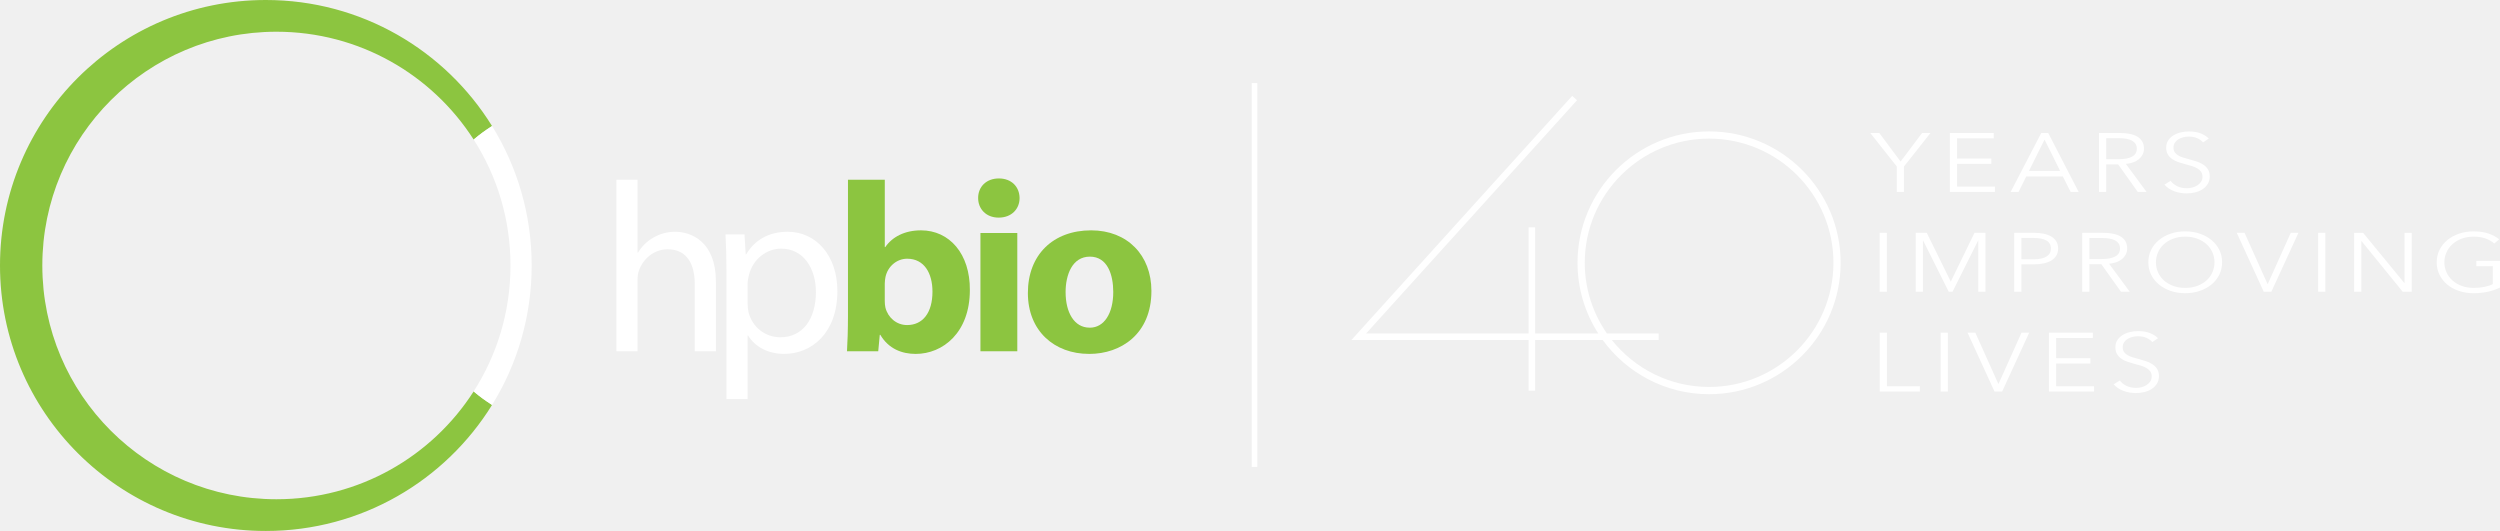
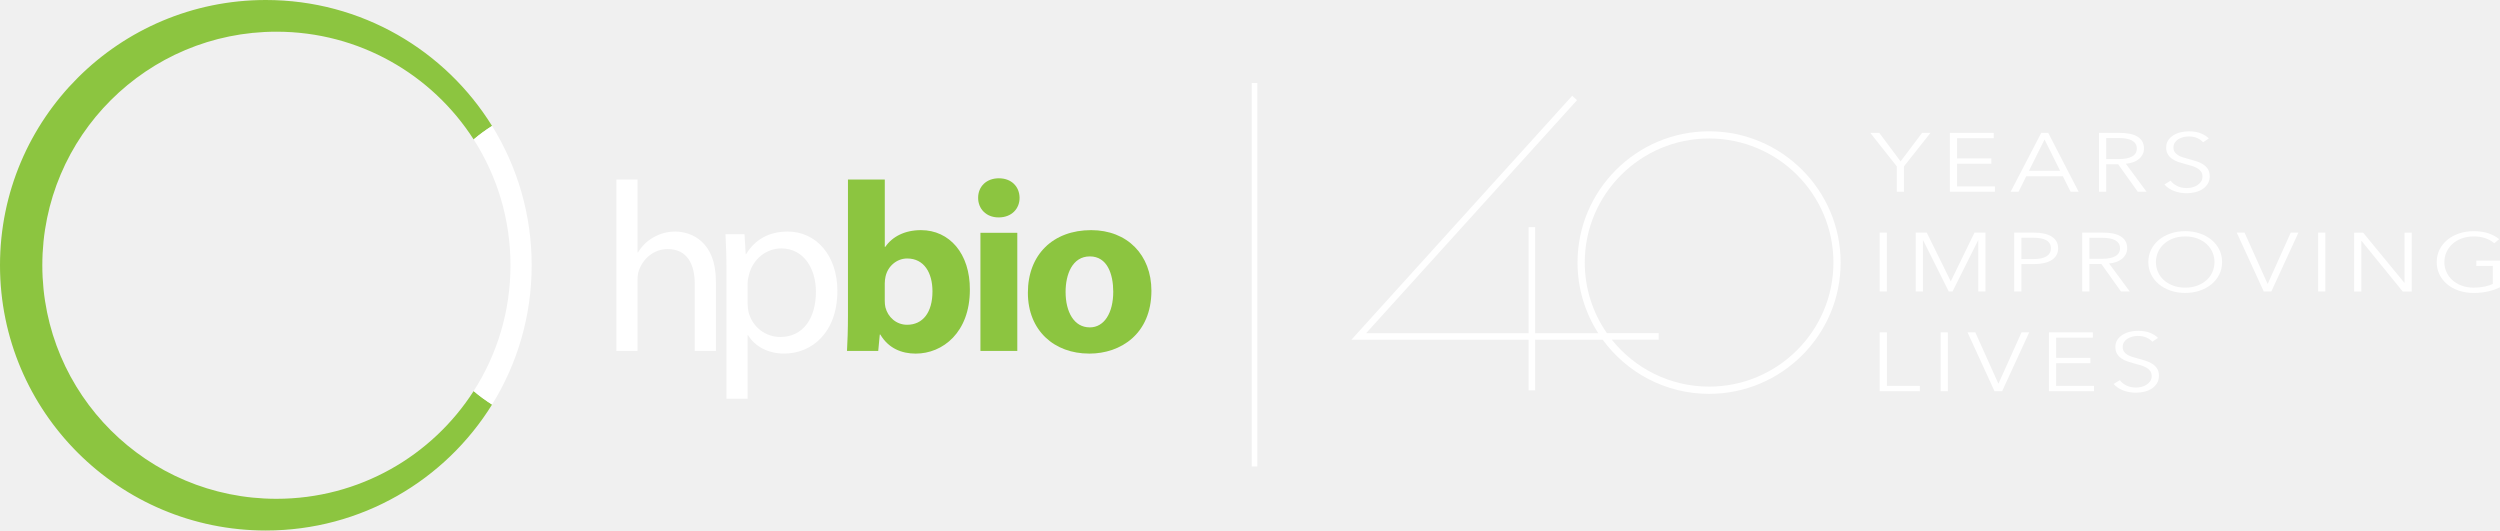
- <svg xmlns="http://www.w3.org/2000/svg" width="226" height="48" viewBox="0 0 226 48" fill="none">
-   <g clip-path="url(#clip0_74_169)">
-     <path fill-rule="evenodd" clip-rule="evenodd" d="M67.585 25.63C67.585 25.373 67.647 25.095 67.708 24.849C68.074 23.405 69.309 22.477 70.619 22.477C72.655 22.477 73.759 24.29 73.759 26.399C73.759 28.819 72.582 30.49 70.544 30.49C69.18 30.49 68.013 29.581 67.669 28.237C67.614 27.99 67.585 27.726 67.585 27.456V25.63ZM65.674 36.076H67.585V30.328H67.628C68.26 31.378 69.476 31.992 70.887 31.992C73.367 31.992 75.699 30.116 75.699 26.309C75.699 23.103 73.769 20.951 71.21 20.951C69.49 20.951 68.224 21.703 67.454 22.992H67.41L67.304 21.192H65.585C65.638 22.189 65.674 23.287 65.674 24.634V36.079V36.076Z" fill="white" />
-     <path fill-rule="evenodd" clip-rule="evenodd" d="M79.983 25.642C79.983 25.429 80.012 25.216 80.05 25.028C80.263 24.058 81.092 23.388 82.007 23.388C83.552 23.388 84.295 24.699 84.295 26.363C84.295 28.285 83.414 29.385 82 29.385C81.026 29.385 80.261 28.691 80.041 27.804C80.002 27.63 79.983 27.431 79.983 27.218V25.644M76.656 28.561C76.656 29.774 76.614 31.046 76.568 31.755H79.392L79.532 30.265H79.578C80.324 31.532 81.53 31.994 82.779 31.994C85.232 31.994 87.675 30.072 87.675 26.22C87.7 22.946 85.83 20.823 83.259 20.823C81.775 20.823 80.663 21.417 80.029 22.336H79.985V16.245H76.656V28.558V28.561Z" fill="#8CC540" />
-     <path fill-rule="evenodd" clip-rule="evenodd" d="M90.291 19.672C91.441 19.672 92.175 18.89 92.17 17.897C92.158 16.886 91.439 16.131 90.298 16.131C89.157 16.131 88.421 16.891 88.424 17.897C88.419 18.89 89.15 19.672 90.267 19.672H90.288M88.632 31.755H91.964V21.064H88.632V31.755Z" fill="#8CC540" />
-     <path fill-rule="evenodd" clip-rule="evenodd" d="M98.499 29.62C97.102 29.62 96.33 28.234 96.33 26.411C96.33 24.827 96.938 23.2 98.524 23.2C100.11 23.2 100.638 24.82 100.638 26.396C100.638 28.324 99.817 29.622 98.519 29.622H98.497M98.47 31.994C101.318 31.994 104.088 30.21 104.088 26.302C104.088 23.074 101.914 20.823 98.64 20.823C95.199 20.823 92.92 23.035 92.92 26.486C92.92 29.936 95.335 31.992 98.449 31.992H98.47V31.994Z" fill="#8CC540" />
-     <path d="M55.72 31.755H57.633V25.369C57.633 25.016 57.662 24.723 57.763 24.452C58.132 23.412 59.098 22.535 60.357 22.535C62.158 22.535 62.805 23.966 62.805 25.671V31.753H64.718V25.461C64.718 21.816 62.459 20.951 61.032 20.951C60.303 20.951 59.628 21.151 59.061 21.483C58.478 21.807 57.996 22.3 57.679 22.839H57.635V16.245H55.722V31.753" fill="white" />
-     <path fill-rule="evenodd" clip-rule="evenodd" d="M24.989 45.132C13.301 45.132 3.826 35.672 3.826 24C3.826 12.328 13.301 2.868 24.989 2.868C32.479 2.868 39.058 6.751 42.818 12.615C43.344 12.171 43.898 11.764 44.482 11.394C40.249 4.556 32.672 0 24.03 0C10.758 0 0 10.746 0 24C0 37.254 10.758 48 24.03 48C32.672 48 40.249 43.444 44.482 36.606C43.898 36.236 43.344 35.83 42.818 35.385C39.058 41.249 32.479 45.132 24.989 45.132Z" fill="#8CC540" />
-     <path fill-rule="evenodd" clip-rule="evenodd" d="M48.063 24C48.063 28.623 46.753 32.942 44.482 36.606C43.898 36.236 43.344 35.83 42.818 35.385C44.925 32.098 46.148 28.191 46.148 24C46.148 19.809 44.925 15.902 42.818 12.615C43.344 12.171 43.898 11.764 44.482 11.394C46.753 15.058 48.063 19.377 48.063 24Z" fill="white" />
-     <path d="M172.121 17.348H171.47V15.053L169.075 12.023H169.888L171.813 14.603L173.755 12.023H174.513L172.118 15.053V17.348H172.121Z" fill="white" />
-     <path d="M176.918 16.866H180.344V17.348H176.269V12.023H180.235V12.504H176.918V14.332H180.017V14.813H176.918V16.866Z" fill="white" />
-     <path d="M182.478 17.348H181.763L184.528 12.023H185.16L187.909 17.348H187.185L186.48 15.95H183.172L182.478 17.348ZM183.417 15.452H186.236L184.826 12.625L183.417 15.452Z" fill="white" />
-     <path d="M190.403 17.348H189.751V12.023H191.631C191.943 12.023 192.233 12.047 192.502 12.098C192.771 12.149 193.003 12.229 193.197 12.342C193.393 12.456 193.546 12.601 193.652 12.782C193.761 12.964 193.815 13.184 193.815 13.445C193.815 13.641 193.773 13.817 193.689 13.979C193.604 14.139 193.49 14.279 193.345 14.398C193.2 14.516 193.028 14.61 192.829 14.681C192.631 14.751 192.413 14.797 192.178 14.816L194.05 17.35H193.255L191.483 14.862H190.398V17.35L190.403 17.348ZM190.403 14.393H191.534C192.057 14.393 192.461 14.313 192.744 14.156C193.028 13.999 193.168 13.762 193.168 13.445C193.168 13.268 193.129 13.121 193.049 13.002C192.972 12.881 192.863 12.785 192.725 12.71C192.587 12.635 192.417 12.579 192.219 12.545C192.02 12.511 191.8 12.492 191.56 12.492H190.403V14.395V14.393Z" fill="white" />
-     <path d="M199.168 12.881C199.03 12.722 198.851 12.591 198.636 12.495C198.418 12.398 198.156 12.347 197.849 12.347C197.691 12.347 197.531 12.366 197.369 12.408C197.207 12.449 197.059 12.509 196.926 12.591C196.793 12.674 196.686 12.777 196.604 12.903C196.522 13.029 196.483 13.176 196.483 13.346C196.483 13.515 196.522 13.658 196.599 13.766C196.677 13.878 196.781 13.97 196.909 14.049C197.038 14.127 197.185 14.192 197.35 14.24C197.515 14.289 197.689 14.339 197.868 14.39C198.091 14.451 198.314 14.516 198.539 14.586C198.764 14.656 198.967 14.748 199.147 14.862C199.326 14.976 199.473 15.118 199.587 15.29C199.701 15.464 199.759 15.682 199.759 15.948C199.759 16.214 199.699 16.443 199.575 16.637C199.454 16.83 199.294 16.99 199.101 17.116C198.907 17.241 198.684 17.333 198.435 17.394C198.185 17.454 197.933 17.483 197.679 17.483C197.485 17.483 197.294 17.466 197.1 17.435C196.907 17.401 196.723 17.352 196.548 17.287C196.374 17.222 196.212 17.14 196.062 17.038C195.912 16.939 195.778 16.823 195.665 16.692L196.224 16.347C196.362 16.538 196.556 16.697 196.807 16.825C197.057 16.954 197.352 17.016 197.689 17.016C197.851 17.016 198.018 16.995 198.185 16.954C198.355 16.91 198.507 16.845 198.641 16.758C198.776 16.671 198.887 16.562 198.975 16.434C199.062 16.305 199.105 16.156 199.105 15.986C199.105 15.8 199.062 15.648 198.975 15.524C198.887 15.401 198.771 15.3 198.626 15.215C198.481 15.133 198.316 15.063 198.13 15.007C197.943 14.951 197.747 14.896 197.541 14.842C197.33 14.787 197.122 14.724 196.916 14.654C196.711 14.584 196.527 14.492 196.364 14.378C196.202 14.265 196.071 14.127 195.972 13.96C195.873 13.796 195.822 13.592 195.822 13.351C195.822 13.094 195.885 12.874 196.008 12.688C196.132 12.502 196.294 12.349 196.493 12.229C196.691 12.108 196.912 12.021 197.151 11.965C197.393 11.909 197.631 11.883 197.866 11.883C198.299 11.883 198.67 11.946 198.977 12.074C199.285 12.202 199.517 12.354 199.672 12.528L199.156 12.874L199.168 12.881Z" fill="white" />
-     <path d="M170.574 26.372H169.922V21.047H170.574V26.372Z" fill="white" />
-     <path d="M176.342 25.456H176.351L178.494 21.047H179.489V26.372H178.838V21.746H178.821L176.509 26.372H176.165L173.852 21.746H173.835V26.372H173.184V21.047H174.179L176.349 25.456H176.342Z" fill="white" />
-     <path d="M182.087 21.047H183.894C184.218 21.047 184.514 21.076 184.78 21.134C185.044 21.192 185.272 21.28 185.463 21.398C185.652 21.517 185.799 21.664 185.901 21.841C186.003 22.02 186.054 22.227 186.054 22.469C186.054 22.711 186 22.919 185.896 23.098C185.79 23.277 185.642 23.424 185.453 23.541C185.264 23.659 185.034 23.748 184.765 23.806C184.497 23.867 184.201 23.896 183.874 23.896H182.736V26.37H182.085V21.045L182.087 21.047ZM182.739 23.439H183.841C184.351 23.439 184.741 23.357 185.005 23.19C185.269 23.026 185.402 22.784 185.402 22.467C185.402 22.15 185.264 21.894 184.991 21.741C184.717 21.589 184.332 21.512 183.838 21.512H182.736V23.437L182.739 23.439Z" fill="white" />
-     <path d="M188.884 26.372H188.233V21.047H190.112C190.424 21.047 190.715 21.072 190.984 21.122C191.252 21.173 191.485 21.253 191.679 21.367C191.875 21.48 192.027 21.625 192.134 21.807C192.243 21.988 192.296 22.208 192.296 22.469C192.296 22.665 192.255 22.842 192.17 23.004C192.085 23.163 191.972 23.304 191.826 23.422C191.681 23.541 191.509 23.635 191.311 23.705C191.112 23.775 190.894 23.821 190.659 23.84L192.531 26.375H191.737L189.964 23.886H188.879V26.375L188.884 26.372ZM188.884 23.417H190.015C190.538 23.417 190.942 23.337 191.226 23.18C191.509 23.023 191.65 22.786 191.65 22.469C191.65 22.293 191.611 22.145 191.531 22.027C191.453 21.906 191.344 21.809 191.206 21.734C191.068 21.659 190.899 21.604 190.7 21.57C190.502 21.536 190.281 21.517 190.042 21.517H188.884V23.42V23.417Z" fill="white" />
-     <path d="M200.878 23.71C200.878 24.116 200.793 24.488 200.626 24.829C200.456 25.17 200.224 25.465 199.926 25.712C199.628 25.961 199.275 26.155 198.868 26.295C198.461 26.435 198.02 26.505 197.543 26.505C197.066 26.505 196.626 26.435 196.219 26.295C195.812 26.155 195.461 25.961 195.161 25.712C194.863 25.463 194.628 25.17 194.461 24.829C194.291 24.488 194.209 24.114 194.209 23.71C194.209 23.306 194.294 22.931 194.461 22.59C194.63 22.249 194.863 21.954 195.161 21.708C195.458 21.459 195.812 21.265 196.219 21.125C196.626 20.985 197.066 20.915 197.543 20.915C198.02 20.915 198.461 20.985 198.868 21.125C199.275 21.265 199.628 21.459 199.926 21.708C200.224 21.957 200.459 22.249 200.626 22.59C200.795 22.931 200.878 23.306 200.878 23.71ZM200.19 23.715C200.19 23.405 200.129 23.11 200.008 22.83C199.887 22.549 199.713 22.302 199.485 22.09C199.255 21.877 198.977 21.708 198.65 21.582C198.321 21.456 197.953 21.393 197.543 21.393C197.134 21.393 196.764 21.456 196.437 21.582C196.107 21.708 195.829 21.877 195.601 22.09C195.371 22.302 195.197 22.549 195.078 22.83C194.957 23.11 194.897 23.405 194.897 23.715C194.897 24.024 194.957 24.322 195.078 24.6C195.199 24.88 195.374 25.124 195.601 25.335C195.829 25.545 196.11 25.712 196.437 25.838C196.764 25.963 197.134 26.026 197.543 26.026C197.953 26.026 198.323 25.963 198.65 25.838C198.979 25.712 199.258 25.545 199.485 25.335C199.715 25.124 199.89 24.88 200.008 24.6C200.129 24.319 200.19 24.024 200.19 23.715Z" fill="white" />
-     <path d="M204.989 25.673H205.006L207.084 21.047H207.779L205.331 26.372H204.643L202.202 21.047H202.907L204.984 25.673H204.989Z" fill="white" />
-     <path d="M210.212 26.372H209.561V21.047H210.212V26.372Z" fill="white" />
-     <path d="M217.351 25.584H217.368V21.05H218.019V26.375H217.205L213.481 21.795H213.464V26.375H212.813V21.05H213.627L217.351 25.584Z" fill="white" />
-     <path d="M225.477 22.01C225.254 21.814 224.99 21.662 224.683 21.555C224.375 21.446 224.024 21.393 223.625 21.393C223.225 21.393 222.845 21.456 222.518 21.582C222.189 21.708 221.91 21.877 221.683 22.09C221.453 22.302 221.278 22.549 221.155 22.83C221.031 23.11 220.971 23.405 220.971 23.715C220.971 24.024 221.031 24.322 221.155 24.6C221.278 24.88 221.455 25.124 221.683 25.335C221.913 25.545 222.191 25.712 222.518 25.838C222.845 25.963 223.216 26.026 223.625 26.026C223.986 26.026 224.317 25.992 224.62 25.93C224.92 25.864 225.165 25.782 225.351 25.681V24.063H223.86V23.582H226.003V25.988C225.654 26.164 225.276 26.295 224.872 26.379C224.467 26.464 224.048 26.508 223.615 26.508C223.133 26.508 222.688 26.438 222.278 26.297C221.869 26.157 221.516 25.963 221.22 25.715C220.925 25.465 220.695 25.173 220.528 24.832C220.361 24.491 220.278 24.116 220.278 23.712C220.278 23.308 220.363 22.934 220.53 22.593C220.7 22.252 220.932 21.957 221.23 21.71C221.528 21.461 221.881 21.267 222.288 21.127C222.695 20.987 223.136 20.917 223.613 20.917C224.124 20.917 224.572 20.98 224.949 21.108C225.327 21.236 225.654 21.413 225.925 21.64L225.472 22.017L225.477 22.01Z" fill="white" />
-     <path d="M170.574 34.916H173.557V35.397H169.925V30.072H170.576V34.916H170.574Z" fill="white" />
-     <path d="M176.087 35.397H175.436V30.072H176.087V35.397Z" fill="white" />
-     <path d="M180.652 34.698H180.669L182.746 30.072H183.441L180.993 35.397H180.306L177.865 30.072H178.569L180.647 34.698H180.652Z" fill="white" />
-     <path d="M185.875 34.916H189.301V35.397H185.226V30.072H189.192V30.553H185.875V32.381H188.974V32.862H185.875V34.916Z" fill="white" />
-     <path d="M194.577 30.93C194.439 30.771 194.26 30.64 194.044 30.544C193.826 30.447 193.565 30.396 193.257 30.396C193.1 30.396 192.94 30.415 192.778 30.456C192.616 30.497 192.468 30.558 192.335 30.64C192.202 30.722 192.095 30.826 192.013 30.952C191.93 31.078 191.892 31.225 191.892 31.395C191.892 31.564 191.93 31.707 192.008 31.815C192.085 31.927 192.19 32.019 192.318 32.098C192.446 32.176 192.594 32.241 192.759 32.289C192.923 32.338 193.098 32.389 193.277 32.439C193.5 32.5 193.722 32.565 193.947 32.635C194.173 32.705 194.376 32.797 194.555 32.911C194.734 33.025 194.882 33.167 194.996 33.339C195.11 33.513 195.168 33.731 195.168 33.997C195.168 34.263 195.107 34.492 194.984 34.686C194.863 34.879 194.703 35.039 194.509 35.164C194.316 35.29 194.093 35.382 193.843 35.443C193.594 35.503 193.342 35.532 193.088 35.532C192.894 35.532 192.703 35.515 192.509 35.484C192.315 35.45 192.131 35.401 191.957 35.336C191.783 35.271 191.62 35.189 191.47 35.087C191.32 34.988 191.187 34.872 191.073 34.741L191.633 34.396C191.771 34.587 191.964 34.746 192.216 34.874C192.466 35.002 192.761 35.065 193.098 35.065C193.26 35.065 193.427 35.044 193.594 35.002C193.763 34.959 193.916 34.894 194.049 34.807C194.185 34.72 194.296 34.611 194.383 34.483C194.471 34.355 194.514 34.205 194.514 34.035C194.514 33.849 194.471 33.697 194.383 33.573C194.296 33.45 194.18 33.349 194.035 33.264C193.889 33.182 193.725 33.111 193.538 33.056C193.352 33 193.156 32.945 192.95 32.892C192.739 32.836 192.531 32.773 192.325 32.703C192.119 32.633 191.935 32.541 191.773 32.427C191.611 32.314 191.48 32.176 191.381 32.009C191.281 31.844 191.231 31.641 191.231 31.399C191.231 31.143 191.294 30.923 191.417 30.737C191.541 30.551 191.703 30.398 191.901 30.277C192.1 30.157 192.32 30.07 192.56 30.014C192.802 29.958 193.039 29.932 193.274 29.932C193.708 29.932 194.078 29.995 194.386 30.123C194.693 30.251 194.926 30.403 195.081 30.577L194.565 30.923L194.577 30.93Z" fill="white" />
-     <path d="M154.502 11.88C147.945 11.88 142.608 17.207 142.608 23.758C142.608 26.109 143.298 28.302 144.482 30.147H138.775V20.549H138.184V30.147H123.498L142.562 9.063L142.124 8.669L122.169 30.737H138.184V35.317H138.775V30.737H144.884C147.049 33.704 150.551 35.636 154.5 35.636C161.057 35.636 166.394 30.309 166.394 23.758C166.394 17.207 161.06 11.88 154.5 11.88H154.502ZM154.502 34.981C150.945 34.981 147.768 33.319 145.708 30.735H149.943V30.145H145.267C144.003 28.331 143.262 26.128 143.262 23.756C143.262 17.568 148.304 12.531 154.502 12.531C160.701 12.531 165.743 17.565 165.743 23.756C165.743 29.946 160.701 34.981 154.502 34.981Z" fill="white" />
-     <path d="M113.66 7.508H113.156V42.209H113.66V7.508Z" fill="white" />
+ <svg xmlns="http://www.w3.org/2000/svg" width="377" height="80" viewBox="0 0 377 80" fill="none">
+   <g clip-path="url(#clip0_2010_593)">
+     <path fill-rule="evenodd" clip-rule="evenodd" d="M112.741 42.717C112.741 42.289 112.846 41.826 112.947 41.415C113.557 39.009 115.617 37.461 117.802 37.461C121.199 37.461 123.041 40.484 123.041 43.998C123.041 48.032 121.078 50.817 117.677 50.817C115.403 50.817 113.456 49.302 112.882 47.061C112.789 46.65 112.741 46.211 112.741 45.759V42.717ZM109.554 60.127H112.741V50.547H112.814C113.868 52.296 115.896 53.32 118.251 53.32C122.387 53.32 126.277 50.193 126.277 43.849C126.277 38.505 123.057 34.918 118.788 34.918C115.92 34.918 113.807 36.171 112.523 38.319H112.45L112.272 35.321H109.404C109.493 36.981 109.554 38.811 109.554 41.056V60.131V60.127Z" fill="white" />
+     <path fill-rule="evenodd" clip-rule="evenodd" d="M133.422 42.737C133.422 42.382 133.471 42.027 133.535 41.713C133.891 40.097 135.272 38.98 136.799 38.98C139.376 38.98 140.616 41.165 140.616 43.938C140.616 47.142 139.146 48.975 136.787 48.975C135.163 48.975 133.887 47.819 133.519 46.34C133.454 46.05 133.422 45.719 133.422 45.364V42.741M127.872 47.601C127.872 49.624 127.803 51.744 127.727 52.925H132.437L132.671 50.443H132.748C133.992 52.554 136.003 53.324 138.088 53.324C142.179 53.324 146.255 50.12 146.255 43.7C146.295 38.243 143.177 34.704 138.887 34.704C136.411 34.704 134.557 35.696 133.499 37.227H133.426V27.075H127.872V47.597V47.601Z" fill="#8CC540" />
+     <path fill-rule="evenodd" clip-rule="evenodd" d="M150.617 32.786C152.536 32.786 153.76 31.484 153.752 29.828C153.732 28.143 152.532 26.886 150.63 26.886C148.727 26.886 147.499 28.151 147.503 29.828C147.495 31.484 148.715 32.786 150.577 32.786H150.613M147.85 52.925H153.409V35.107H147.85V52.925Z" fill="#8CC540" />
+     <path fill-rule="evenodd" clip-rule="evenodd" d="M164.311 49.366C161.98 49.366 160.691 47.057 160.691 44.018C160.691 41.378 161.705 38.666 164.351 38.666C166.997 38.666 167.877 41.366 167.877 43.994C167.877 47.206 166.508 49.37 164.343 49.37H164.307M164.262 53.324C169.012 53.324 173.633 50.349 173.633 43.837C173.633 38.456 170.006 34.704 164.545 34.704C158.805 34.704 155.004 38.392 155.004 44.143C155.004 49.894 159.031 53.32 164.226 53.32H164.262V53.324Z" fill="#8CC540" />
+     <path d="M92.948 52.925H96.139V42.281C96.139 41.693 96.188 41.205 96.358 40.754C96.972 39.021 98.583 37.558 100.684 37.558C103.689 37.558 104.767 39.944 104.767 42.785V52.921H107.958V42.434C107.958 36.361 104.19 34.918 101.811 34.918C100.595 34.918 99.468 35.252 98.523 35.805C97.549 36.345 96.745 37.167 96.216 38.066H96.143V27.075H92.952V52.921" fill="white" />
+     <path fill-rule="evenodd" clip-rule="evenodd" d="M41.686 75.22C22.188 75.22 6.382 59.454 6.382 40C6.382 20.546 22.188 4.78 41.686 4.78C54.179 4.78 65.154 11.252 71.427 21.026C72.303 20.284 73.228 19.607 74.202 18.99C67.141 7.593 54.502 0 40.086 0C17.947 0 0 17.91 0 40C0 62.09 17.947 80 40.086 80C54.502 80 67.141 72.407 74.202 61.01C73.228 60.393 72.303 59.716 71.427 58.974C65.154 68.748 54.179 75.22 41.686 75.22Z" fill="#8CC540" />
+     <path fill-rule="evenodd" clip-rule="evenodd" d="M80.176 40C80.176 47.706 77.991 54.904 74.202 61.009C73.228 60.393 72.303 59.716 71.427 58.974C74.941 53.497 76.981 46.984 76.981 40C76.981 33.015 74.941 26.503 71.427 21.026C72.303 20.284 73.228 19.607 74.202 18.99C77.991 25.096 80.176 32.294 80.176 40Z" fill="white" />
+     <path d="M287.121 28.913H286.035V25.088L282.04 20.038H283.397L286.608 24.338L289.848 20.038H291.112L287.117 25.088V28.913H287.121Z" fill="white" />
+     <path d="M295.123 28.111H300.839V28.913H294.041V20.038H300.657V20.84H295.123V23.887H300.294V24.689H295.123V28.111Z" fill="white" />
+     <path d="M304.398 28.913H303.206L307.819 20.038H308.873L313.458 28.913H312.25L311.075 26.583H305.557L304.398 28.913ZM305.965 25.753H310.667L308.316 21.042L305.965 25.753Z" fill="white" />
+     <path d="M317.618 28.913H316.532V20.038H319.666C320.187 20.038 320.672 20.078 321.12 20.163C321.569 20.248 321.956 20.381 322.28 20.57C322.607 20.759 322.861 21.001 323.039 21.304C323.221 21.606 323.31 21.973 323.31 22.408C323.31 22.734 323.241 23.029 323.1 23.299C322.958 23.564 322.768 23.798 322.526 23.996C322.284 24.193 321.997 24.35 321.666 24.467C321.334 24.584 320.971 24.661 320.579 24.693L323.701 28.917H322.376L319.42 24.77H317.61V28.917L317.618 28.913ZM317.618 23.988H319.505C320.377 23.988 321.052 23.855 321.524 23.593C321.997 23.331 322.231 22.936 322.231 22.408C322.231 22.114 322.166 21.868 322.033 21.67C321.904 21.469 321.722 21.308 321.492 21.183C321.262 21.058 320.979 20.965 320.648 20.909C320.316 20.852 319.949 20.82 319.549 20.82H317.618V23.992V23.988Z" fill="white" />
+     <path d="M332.24 21.469C332.01 21.203 331.711 20.985 331.352 20.824C330.988 20.663 330.552 20.578 330.039 20.578C329.776 20.578 329.51 20.61 329.239 20.679C328.969 20.747 328.722 20.848 328.5 20.985C328.278 21.122 328.1 21.295 327.963 21.505C327.825 21.715 327.761 21.96 327.761 22.242C327.761 22.525 327.825 22.762 327.955 22.944C328.084 23.129 328.258 23.282 328.472 23.415C328.686 23.544 328.932 23.653 329.207 23.734C329.482 23.814 329.772 23.899 330.071 23.983C330.443 24.084 330.815 24.193 331.19 24.31C331.566 24.427 331.905 24.58 332.204 24.769C332.503 24.959 332.749 25.197 332.939 25.483C333.129 25.773 333.226 26.136 333.226 26.579C333.226 27.022 333.125 27.405 332.919 27.728C332.717 28.05 332.45 28.316 332.127 28.526C331.804 28.735 331.433 28.888 331.017 28.989C330.6 29.09 330.18 29.138 329.756 29.138C329.433 29.138 329.114 29.11 328.791 29.058C328.468 29.001 328.161 28.921 327.87 28.812C327.579 28.703 327.308 28.566 327.058 28.397C326.808 28.231 326.585 28.038 326.396 27.82L327.329 27.244C327.559 27.562 327.882 27.828 328.302 28.042C328.718 28.256 329.211 28.36 329.772 28.36C330.043 28.36 330.322 28.324 330.6 28.256C330.883 28.183 331.138 28.074 331.36 27.929C331.586 27.784 331.772 27.603 331.917 27.389C332.063 27.175 332.135 26.926 332.135 26.643C332.135 26.333 332.063 26.079 331.917 25.874C331.772 25.668 331.578 25.499 331.336 25.358C331.093 25.221 330.819 25.104 330.508 25.011C330.197 24.919 329.869 24.826 329.526 24.737C329.175 24.645 328.827 24.54 328.484 24.423C328.141 24.306 327.834 24.153 327.563 23.963C327.292 23.774 327.074 23.544 326.909 23.266C326.743 22.992 326.658 22.654 326.658 22.25C326.658 21.823 326.763 21.457 326.969 21.146C327.175 20.836 327.446 20.582 327.777 20.381C328.108 20.179 328.476 20.034 328.876 19.941C329.28 19.849 329.675 19.804 330.067 19.804C330.79 19.804 331.408 19.909 331.921 20.123C332.434 20.336 332.822 20.59 333.081 20.88L332.22 21.457L332.24 21.469Z" fill="white" />
+     <path d="M284.54 43.953H283.454V35.079H284.54V43.953Z" fill="white" />
+     <path d="M294.162 42.426H294.178L297.753 35.079H299.413V43.953H298.326V36.243H298.298L294.441 43.953H293.867L290.01 36.243H289.981V43.953H288.895V35.079H290.555L294.174 42.426H294.162Z" fill="white" />
+     <path d="M303.747 35.079H306.761C307.302 35.079 307.795 35.127 308.239 35.224C308.679 35.321 309.059 35.466 309.378 35.663C309.693 35.861 309.939 36.106 310.109 36.401C310.279 36.699 310.364 37.045 310.364 37.449C310.364 37.852 310.275 38.198 310.101 38.496C309.923 38.795 309.677 39.041 309.362 39.234C309.047 39.431 308.663 39.581 308.215 39.677C307.766 39.778 307.274 39.826 306.728 39.826H304.83V43.949H303.743V35.075L303.747 35.079ZM304.834 39.065H306.672C307.524 39.065 308.174 38.928 308.615 38.65C309.055 38.376 309.277 37.972 309.277 37.444C309.277 36.916 309.047 36.489 308.59 36.235C308.134 35.981 307.492 35.852 306.668 35.852H304.83V39.061L304.834 39.065Z" fill="white" />
+     <path d="M315.086 43.953H313.999V35.079H317.133C317.655 35.079 318.139 35.119 318.588 35.203C319.036 35.288 319.424 35.421 319.747 35.611C320.074 35.8 320.329 36.042 320.506 36.344C320.688 36.646 320.777 37.013 320.777 37.448C320.777 37.775 320.708 38.069 320.567 38.339C320.425 38.605 320.236 38.839 319.993 39.036C319.751 39.234 319.464 39.391 319.133 39.508C318.802 39.625 318.438 39.701 318.046 39.733L321.169 43.957H319.844L316.887 39.81H315.077V43.957L315.086 43.953ZM315.086 39.028H316.972C317.844 39.028 318.519 38.895 318.992 38.633C319.464 38.371 319.698 37.976 319.698 37.448C319.698 37.154 319.634 36.908 319.5 36.711C319.371 36.509 319.189 36.348 318.959 36.223C318.729 36.098 318.446 36.006 318.115 35.949C317.784 35.893 317.416 35.861 317.016 35.861H315.086V39.032V39.028Z" fill="white" />
+     <path d="M335.092 39.516C335.092 40.193 334.951 40.814 334.672 41.382C334.389 41.95 334.002 42.442 333.505 42.853C333.008 43.268 332.418 43.59 331.74 43.824C331.061 44.058 330.326 44.175 329.53 44.175C328.734 44.175 327.999 44.058 327.321 43.824C326.642 43.59 326.056 43.268 325.555 42.853C325.059 42.438 324.667 41.95 324.388 41.382C324.105 40.814 323.968 40.189 323.968 39.516C323.968 38.843 324.109 38.218 324.388 37.65C324.671 37.082 325.059 36.59 325.555 36.179C326.052 35.764 326.642 35.441 327.321 35.208C327.999 34.974 328.734 34.857 329.53 34.857C330.326 34.857 331.061 34.974 331.74 35.208C332.418 35.441 333.008 35.764 333.505 36.179C334.002 36.594 334.393 37.082 334.672 37.65C334.955 38.218 335.092 38.843 335.092 39.516ZM333.945 39.524C333.945 39.008 333.844 38.516 333.642 38.049C333.44 37.581 333.149 37.17 332.77 36.816C332.386 36.461 331.921 36.179 331.376 35.969C330.827 35.76 330.213 35.655 329.53 35.655C328.847 35.655 328.229 35.76 327.684 35.969C327.135 36.179 326.67 36.461 326.291 36.816C325.907 37.17 325.616 37.581 325.418 38.049C325.216 38.516 325.115 39.008 325.115 39.524C325.115 40.04 325.216 40.535 325.418 40.999C325.62 41.467 325.911 41.874 326.291 42.224C326.67 42.575 327.139 42.853 327.684 43.062C328.229 43.272 328.847 43.377 329.53 43.377C330.213 43.377 330.831 43.272 331.376 43.062C331.925 42.853 332.39 42.575 332.77 42.224C333.153 41.874 333.444 41.467 333.642 40.999C333.844 40.532 333.945 40.04 333.945 39.524Z" fill="white" />
+     <path d="M341.951 42.788H341.979L345.445 35.079H346.604L342.52 43.953H341.373L337.302 35.079H338.477L341.943 42.788H341.951Z" fill="white" />
+     <path d="M350.664 43.953H349.577V35.079H350.664V43.953Z" fill="white" />
+     <path d="M362.572 42.64H362.6V35.083H363.686V43.958H362.329L356.117 36.324H356.089V43.958H355.002V35.083H356.359L362.572 42.64Z" fill="white" />
+     <path d="M376.127 36.683C375.756 36.356 375.316 36.103 374.803 35.925C374.29 35.744 373.704 35.655 373.037 35.655C372.371 35.655 371.737 35.76 371.191 35.97C370.642 36.179 370.178 36.461 369.798 36.816C369.414 37.171 369.123 37.582 368.917 38.049C368.711 38.517 368.61 39.008 368.61 39.524C368.61 40.04 368.711 40.536 368.917 40.999C369.123 41.467 369.418 41.874 369.798 42.225C370.182 42.575 370.646 42.853 371.191 43.063C371.737 43.272 372.355 43.377 373.037 43.377C373.639 43.377 374.193 43.321 374.698 43.216C375.198 43.107 375.606 42.97 375.917 42.801V40.105H373.429V39.303H377.004V43.313C376.422 43.607 375.792 43.825 375.118 43.966C374.443 44.107 373.744 44.179 373.021 44.179C372.217 44.179 371.474 44.062 370.792 43.829C370.109 43.595 369.519 43.272 369.026 42.857C368.534 42.442 368.15 41.955 367.871 41.386C367.592 40.818 367.455 40.193 367.455 39.52C367.455 38.847 367.596 38.222 367.875 37.654C368.158 37.086 368.546 36.594 369.043 36.183C369.539 35.768 370.129 35.446 370.808 35.212C371.486 34.978 372.221 34.861 373.017 34.861C373.869 34.861 374.617 34.966 375.247 35.18C375.877 35.393 376.422 35.688 376.875 36.066L376.119 36.695L376.127 36.683Z" fill="white" />
+     <path d="M284.54 58.192H289.517V58.994H283.458V50.12H284.544V58.192H284.54Z" fill="white" />
+     <path d="M293.738 58.994H292.651V50.12H293.738V58.994Z" fill="white" />
+     <path d="M301.352 57.83H301.38L304.846 50.12H306.005L301.921 58.994H300.774L296.703 50.12H297.878L301.344 57.83H301.352Z" fill="white" />
+     <path d="M310.065 58.192H315.78V58.994H308.982V50.12H315.599V50.922H310.065V53.968H315.235V54.77H310.065V58.192Z" fill="white" />
+     <path d="M324.582 51.55C324.352 51.284 324.053 51.067 323.693 50.905C323.33 50.744 322.894 50.66 322.381 50.66C322.118 50.66 321.851 50.692 321.581 50.76C321.31 50.829 321.064 50.93 320.842 51.067C320.619 51.204 320.442 51.377 320.304 51.587C320.167 51.796 320.102 52.042 320.102 52.324C320.102 52.606 320.167 52.844 320.296 53.025C320.426 53.211 320.599 53.364 320.813 53.497C321.027 53.626 321.274 53.735 321.548 53.815C321.823 53.896 322.114 53.98 322.413 54.065C322.784 54.166 323.156 54.275 323.532 54.392C323.907 54.508 324.247 54.662 324.546 54.851C324.845 55.04 325.091 55.278 325.281 55.564C325.471 55.855 325.568 56.217 325.568 56.661C325.568 57.104 325.467 57.487 325.261 57.809C325.059 58.132 324.792 58.398 324.469 58.607C324.146 58.817 323.774 58.97 323.358 59.071C322.942 59.171 322.522 59.22 322.098 59.22C321.775 59.22 321.456 59.191 321.132 59.139C320.809 59.083 320.502 59.002 320.211 58.893C319.921 58.785 319.65 58.648 319.4 58.478C319.149 58.313 318.927 58.12 318.737 57.902L319.67 57.325C319.9 57.644 320.224 57.91 320.644 58.123C321.06 58.337 321.553 58.442 322.114 58.442C322.385 58.442 322.663 58.406 322.942 58.337C323.225 58.265 323.479 58.156 323.701 58.011C323.928 57.866 324.113 57.684 324.259 57.471C324.404 57.257 324.477 57.007 324.477 56.725C324.477 56.415 324.404 56.161 324.259 55.955C324.113 55.75 323.92 55.581 323.677 55.439C323.435 55.302 323.16 55.185 322.849 55.093C322.538 55 322.211 54.907 321.868 54.819C321.516 54.726 321.169 54.621 320.825 54.504C320.482 54.388 320.175 54.234 319.904 54.045C319.634 53.855 319.416 53.626 319.25 53.348C319.084 53.074 319 52.735 319 52.332C319 51.905 319.105 51.538 319.311 51.228C319.517 50.917 319.787 50.664 320.119 50.462C320.45 50.261 320.817 50.115 321.217 50.023C321.621 49.93 322.017 49.886 322.409 49.886C323.132 49.886 323.75 49.99 324.263 50.204C324.776 50.418 325.164 50.672 325.422 50.962L324.562 51.538L324.582 51.55Z" fill="white" />
+     <path d="M257.732 19.8C246.793 19.8 237.891 28.679 237.891 39.597C237.891 43.514 239.042 47.17 241.017 50.245H231.496V34.249H230.511V50.245H206.012L237.814 15.105L237.083 14.448L203.795 51.228H230.511V58.861H231.496V51.228H241.687C245.299 56.173 251.139 59.393 257.728 59.393C268.666 59.393 277.569 50.515 277.569 39.597C277.569 28.679 268.67 19.8 257.728 19.8H257.732ZM257.732 58.301C251.798 58.301 246.498 55.532 243.061 51.224H250.126V50.241H242.326C240.217 47.218 238.981 43.547 238.981 39.593C238.981 29.279 247.391 20.884 257.732 20.884C268.072 20.884 276.482 29.275 276.482 39.593C276.482 49.91 268.072 58.301 257.732 58.301Z" fill="white" />
+     <path d="M189.601 12.514H188.761V70.347H189.601V12.514Z" fill="white" />
  </g>
  <defs>
-     <clipPath id="clip0_74_169">
-       <rect width="226" height="48" fill="white" />
+     <clipPath id="clip0_2010_593">
+       <rect width="377" height="80" fill="white" />
    </clipPath>
  </defs>
</svg>
